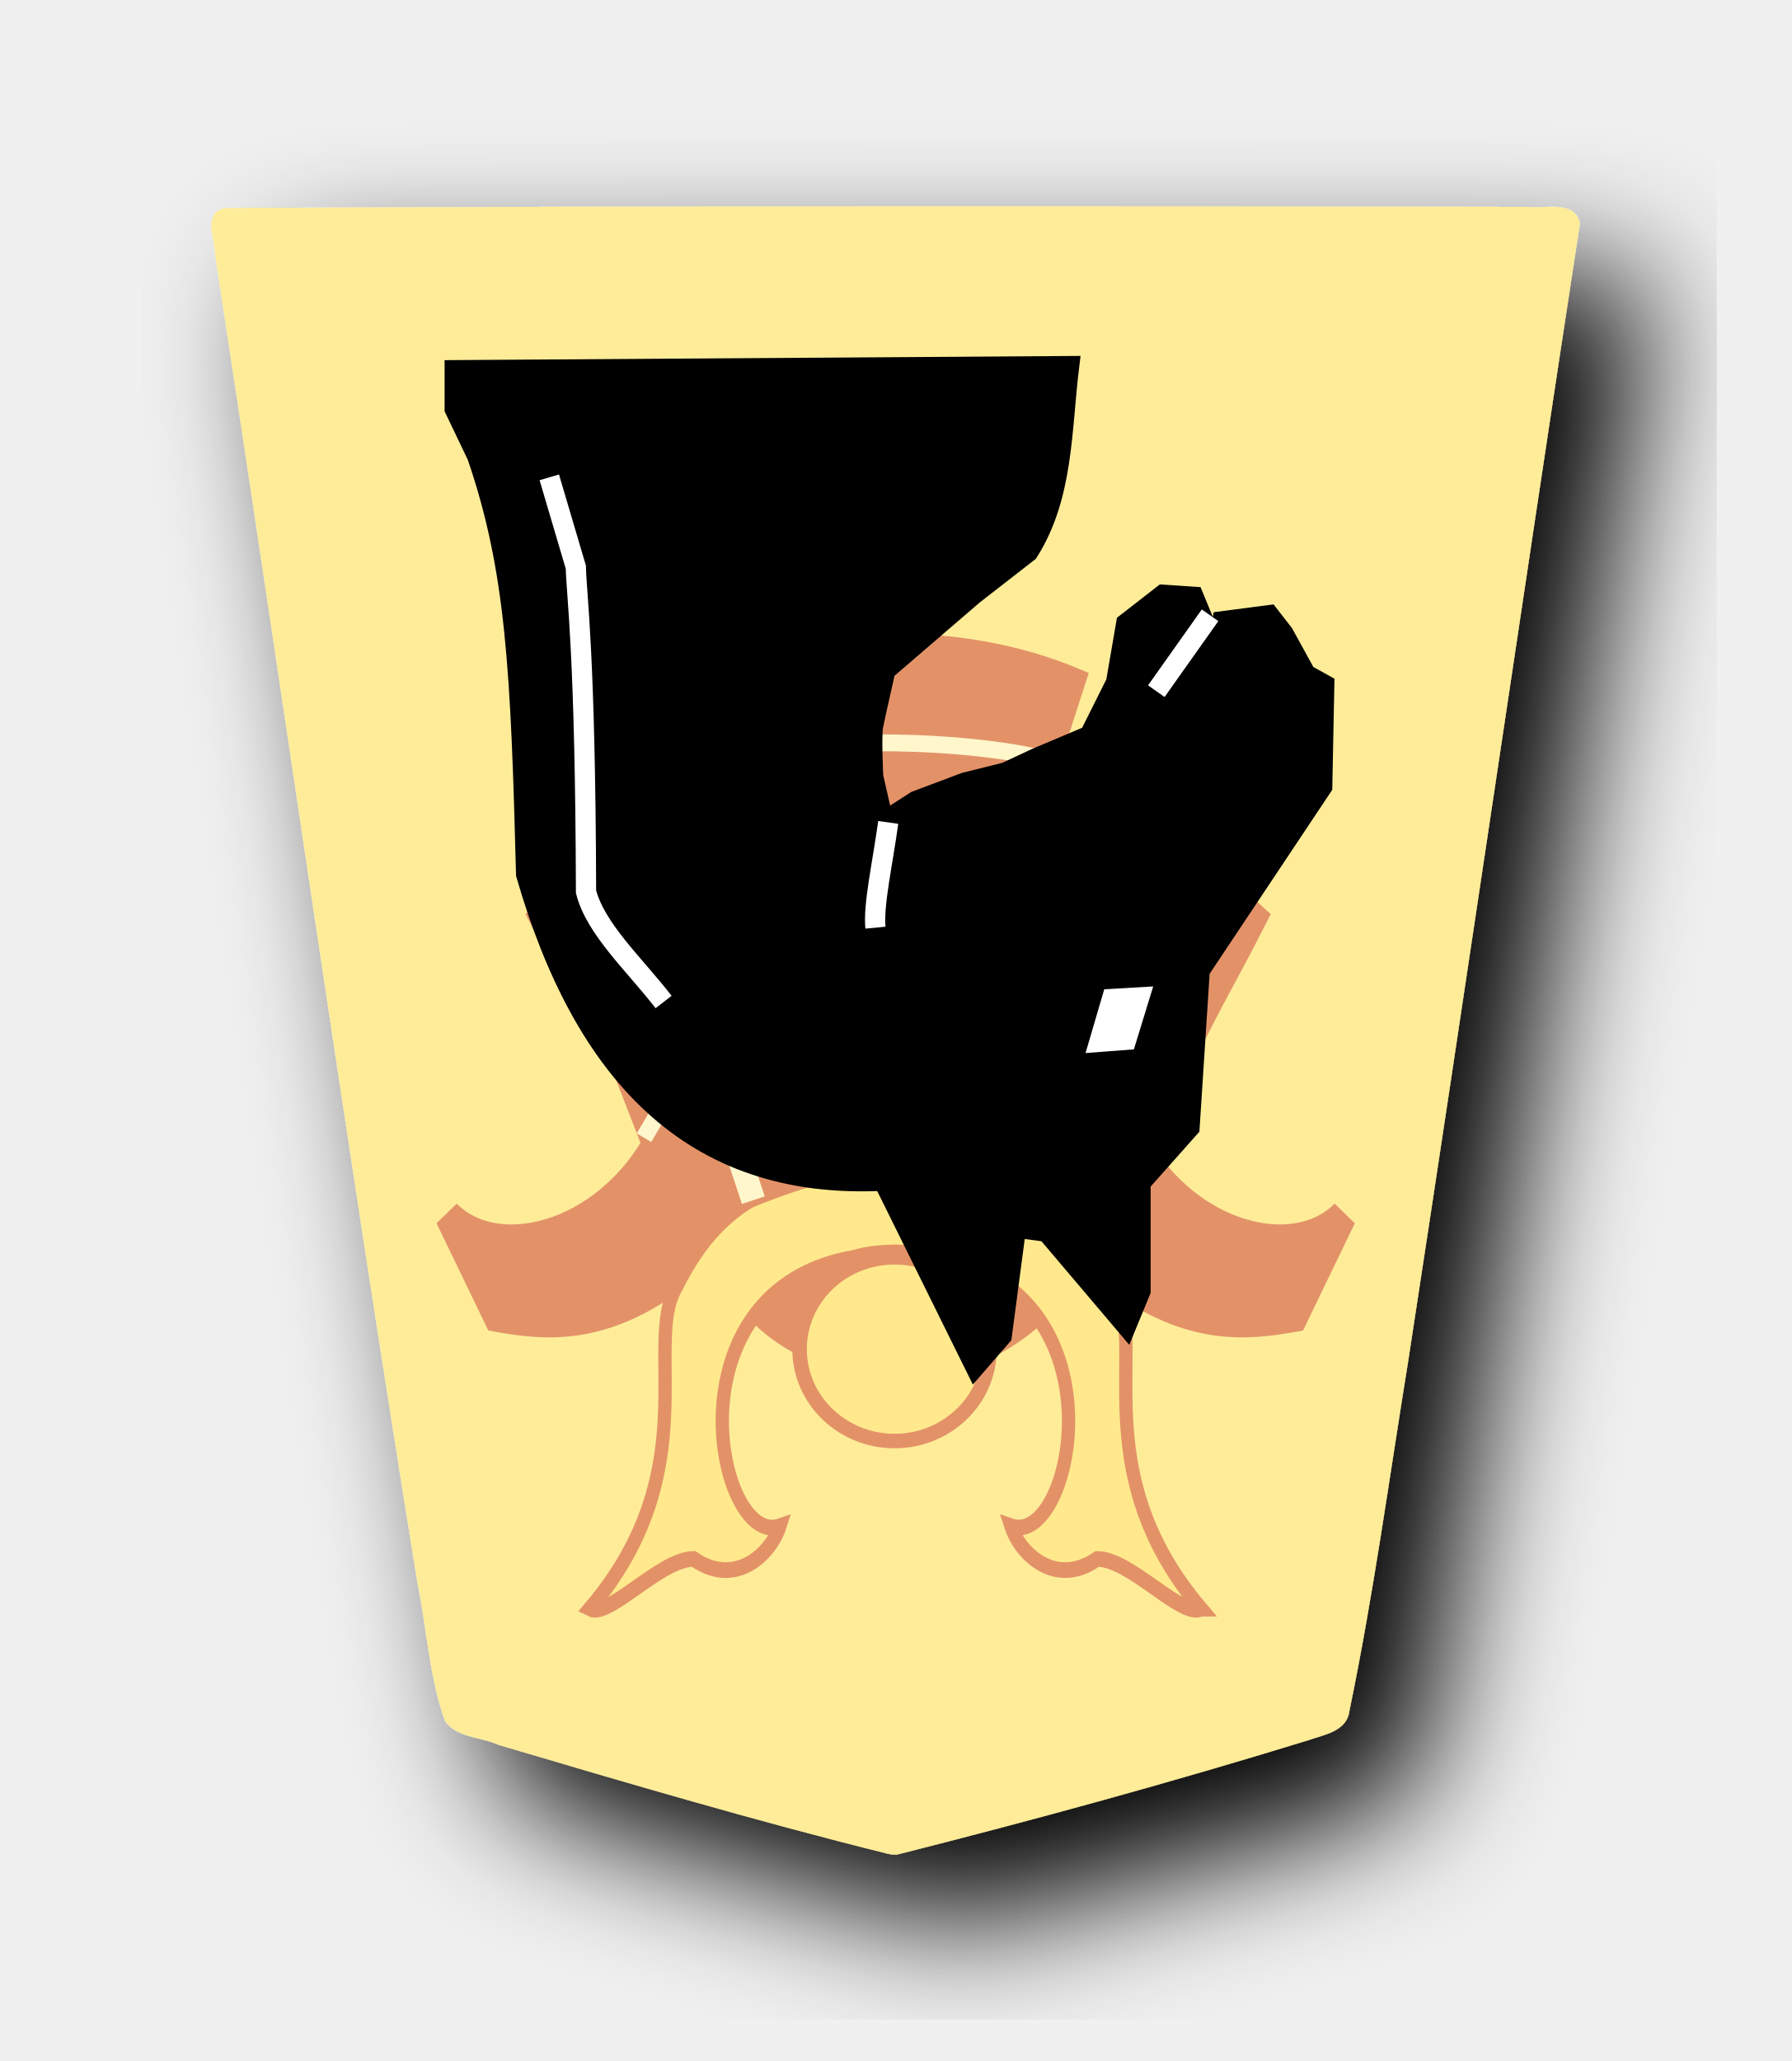
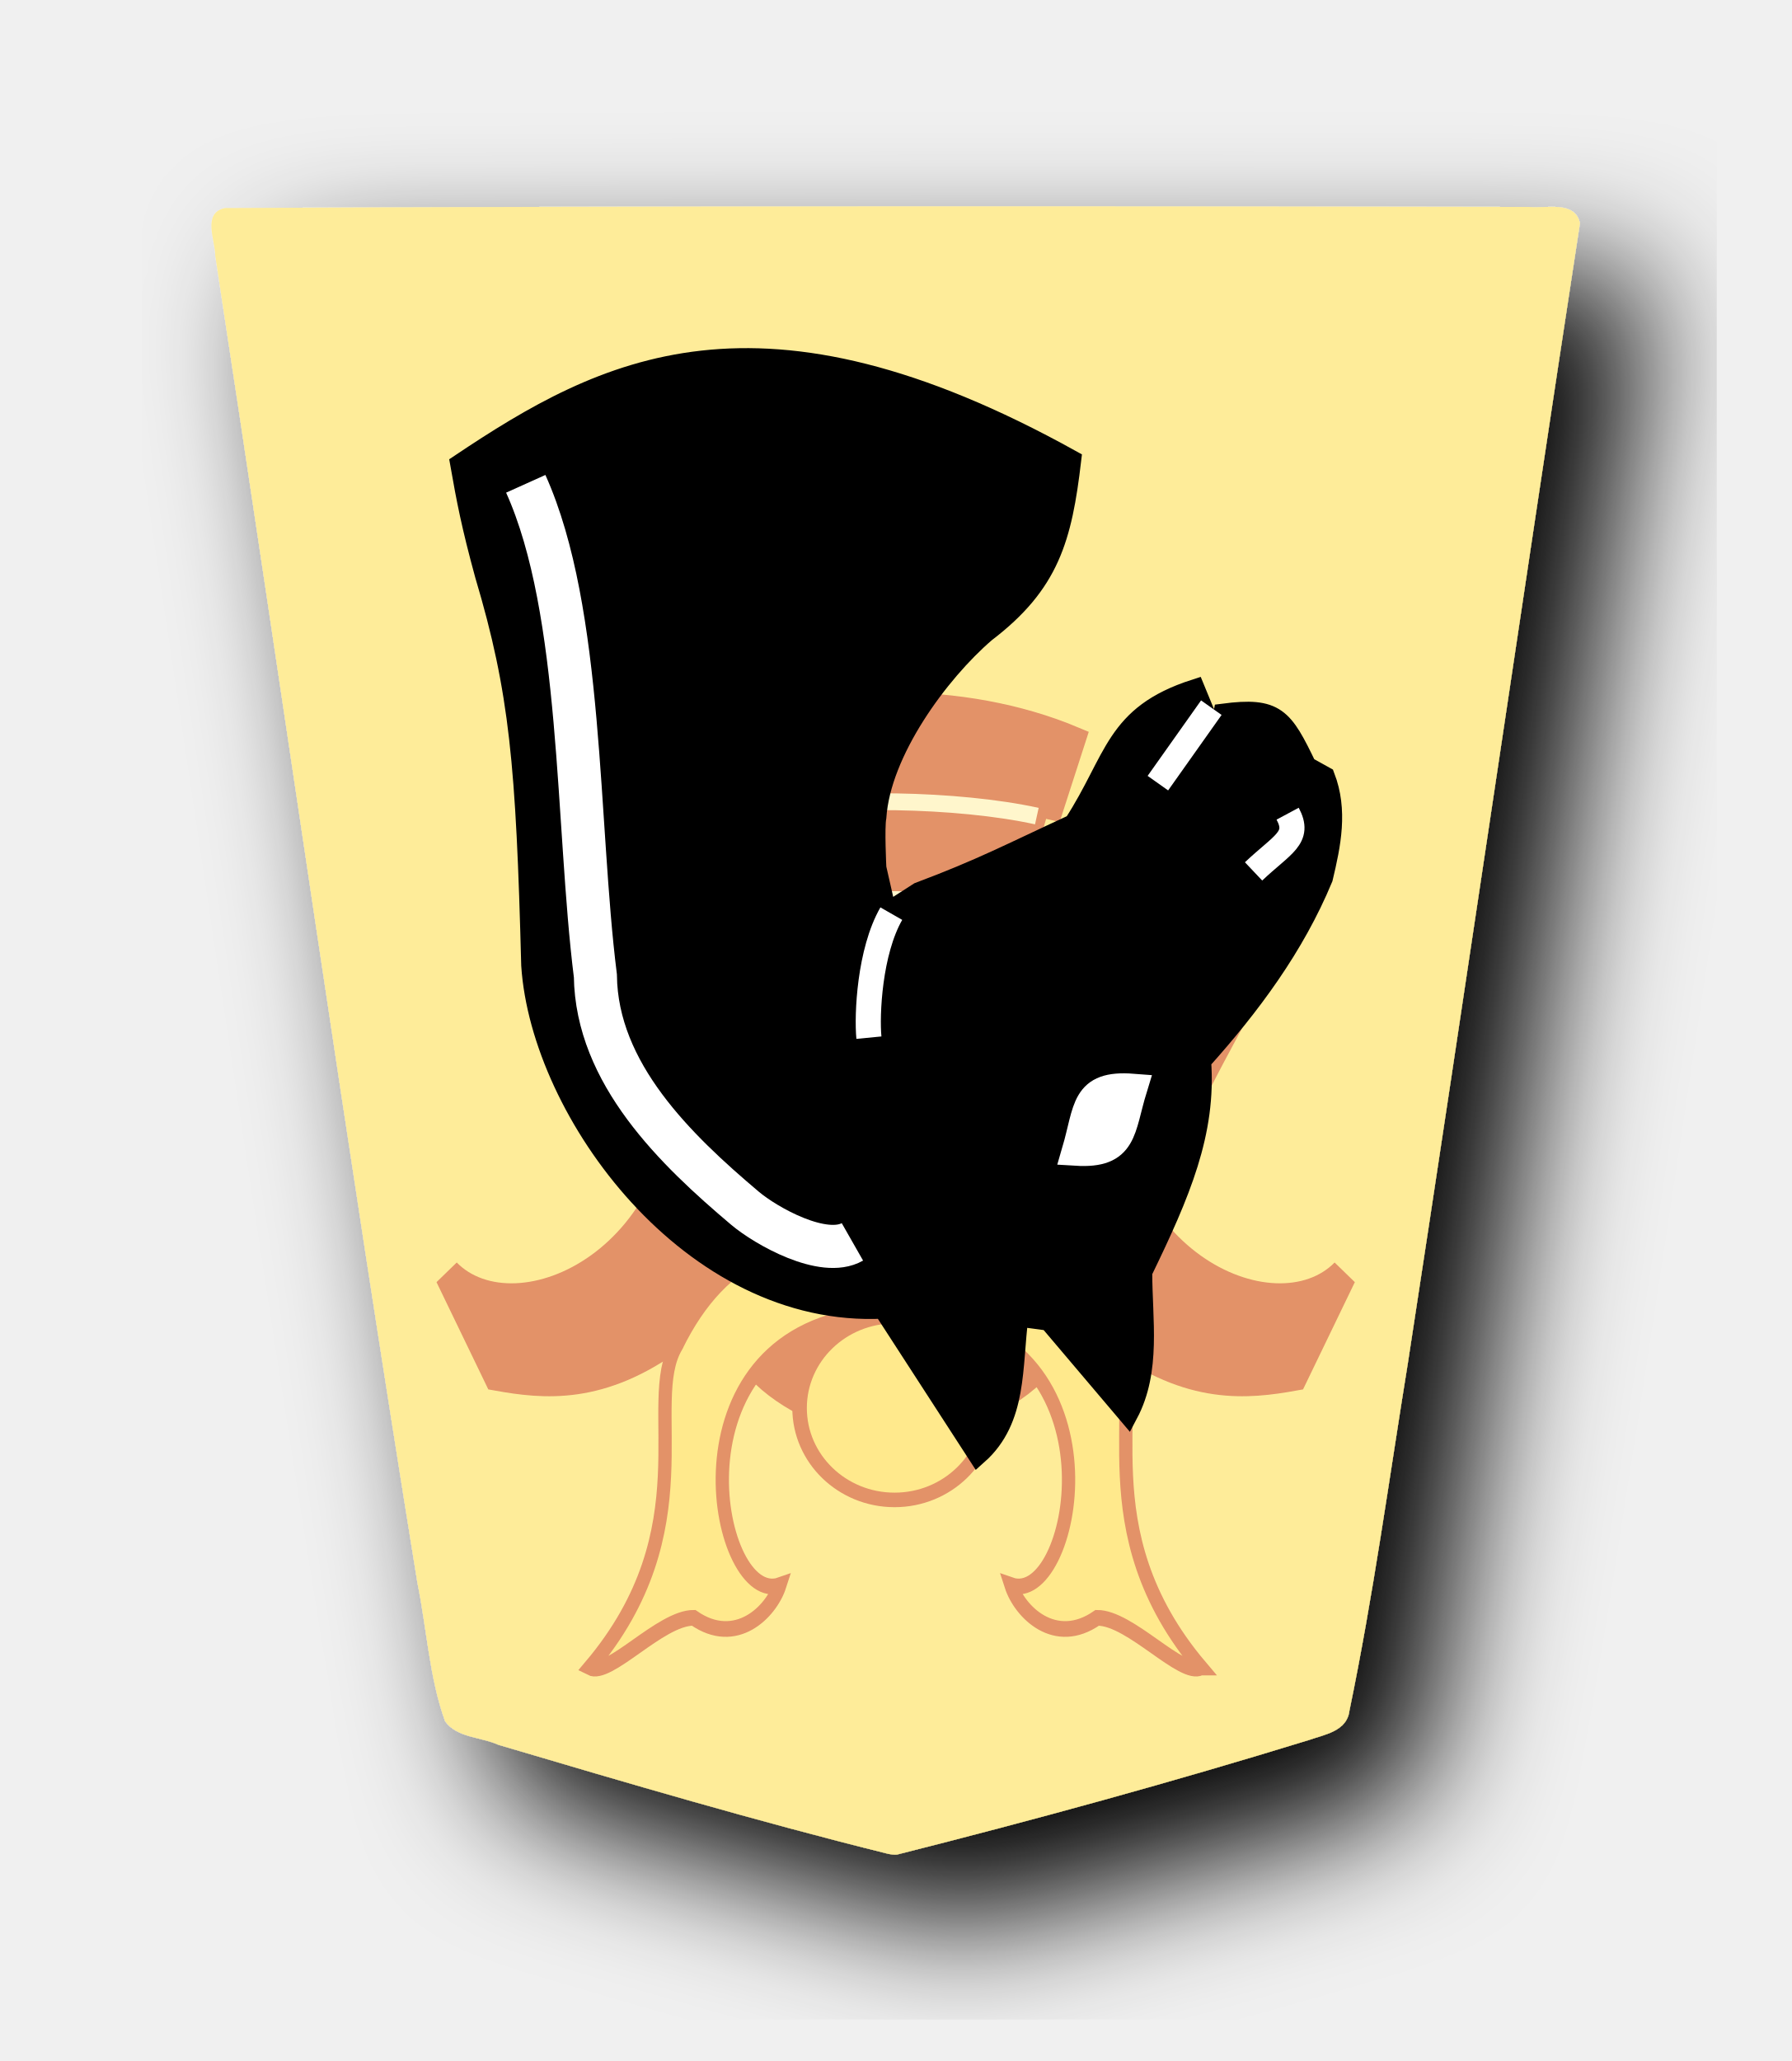
<svg xmlns="http://www.w3.org/2000/svg" width="52.157" height="60" version="1.1" id="svg1717">
  <defs id="defs1721">
    <filter style="color-interpolation-filters:sRGB" id="filter1552">
      <feFlood flood-opacity="0.498" flood-color="rgb(0,0,0)" result="flood" id="feFlood1542" />
      <feComposite in="flood" in2="SourceGraphic" operator="in" result="composite1" id="feComposite1544" />
      <feGaussianBlur in="composite1" stdDeviation="2.5" result="blur" id="feGaussianBlur1546" />
      <feOffset dx="4.57967e-15" dy="4.41314e-15" result="offset" id="feOffset1548" />
      <feComposite in="SourceGraphic" in2="offset" operator="over" result="composite2" id="feComposite1550" />
    </filter>
    <filter style="color-interpolation-filters:sRGB" id="filter1540">
      <feFlood flood-opacity="0.498" flood-color="rgb(0,0,0)" result="flood" id="feFlood1530" />
      <feComposite in="flood" in2="SourceGraphic" operator="in" result="composite1" id="feComposite1532" />
      <feGaussianBlur in="composite1" stdDeviation="2.5" result="blur" id="feGaussianBlur1534" />
      <feOffset dx="4.57967e-15" dy="4.41314e-15" result="offset" id="feOffset1536" />
      <feComposite in="SourceGraphic" in2="offset" operator="over" result="composite2" id="feComposite1538" />
    </filter>
    <filter id="drop-shadow-9">
      <feGaussianBlur in="SourceAlpha" result="blur" stdDeviation="2" id="feGaussianBlur5056" />
      <feOffset result="offsetBlur" dx="2" dy="2" id="feOffset5058" />
      <feBlend in="SourceGraphic" in2="offsetBlur" mode="normal" id="feBlend5060" />
    </filter>
    <filter id="drop-shadow-2">
      <feGaussianBlur in="SourceAlpha" result="blur" stdDeviation="2" id="feGaussianBlur6807" />
      <feOffset result="offsetBlur" dx="2" dy="2" id="feOffset6809" />
      <feBlend in="SourceGraphic" in2="offsetBlur" mode="normal" id="feBlend6811" />
    </filter>
    <filter id="drop-shadow-2-8">
      <feGaussianBlur in="SourceAlpha" result="blur" stdDeviation="2" id="feGaussianBlur6807-2" />
      <feOffset result="offsetBlur" dx="2" dy="2" id="feOffset6809-8" />
      <feBlend in="SourceGraphic" in2="offsetBlur" mode="normal" id="feBlend6811-0" />
    </filter>
    <filter id="drop-shadow-6">
      <feGaussianBlur in="SourceAlpha" result="blur" stdDeviation="2" id="feGaussianBlur5056-9" />
      <feOffset result="offsetBlur" dx="2" dy="2" id="feOffset5058-0" />
      <feBlend in="SourceGraphic" in2="offsetBlur" mode="normal" id="feBlend5060-9" />
    </filter>
    <filter id="drop-shadow-27">
      <feGaussianBlur in="SourceAlpha" result="blur" stdDeviation="2" id="feGaussianBlur5056-5" />
      <feOffset result="offsetBlur" dx="2" dy="2" id="feOffset5058-6" />
      <feBlend in="SourceGraphic" in2="offsetBlur" mode="normal" id="feBlend5060-96" />
    </filter>
    <filter id="drop-shadow-2-88">
      <feGaussianBlur in="SourceAlpha" result="blur" stdDeviation="2" id="feGaussianBlur6807-1" />
      <feOffset result="offsetBlur" dx="2" dy="2" id="feOffset6809-5" />
      <feBlend in="SourceGraphic" in2="offsetBlur" mode="normal" id="feBlend6811-7" />
    </filter>
  </defs>
  <filter id="drop-shadow">
    <feGaussianBlur in="SourceAlpha" result="blur" stdDeviation="2" id="feGaussianBlur1692" />
    <feOffset result="offsetBlur" dx="2" dy="2" id="feOffset1694" />
    <feBlend in="SourceGraphic" in2="offsetBlur" mode="normal" id="feBlend1696" />
  </filter>
  <g style="display:inline" id="g8876" transform="matrix(1,0,0,-1,-95.64097,81.11873)">
    <g id="g7764" transform="matrix(0.9818505,0,0,-0.9818505,-4.360504,104.3377)" style="fill:#feec99;fill-opacity:1;filter:url(#drop-shadow-2-88)">
      <g style="fill:#feec99;fill-opacity:1" id="g7762" transform="rotate(180,45.5785,23.8125)">
        <path id="path7760" d="m -37.299,-31.01 c -4.096,1.034 -8.171,2.152 -12.208,3.395 -0.467,0.163 -1.13,0.263 -1.201,0.865 -0.709,3.416 -1.178,6.885 -1.737,10.331 -1.73,11.255 -3.378,22.528 -5.1,33.78 0.155,0.682 1.013,0.424 1.51,0.48 12.894,0.025 25.788,0.03 38.68,-0.033 0.672,-0.156 0.28,-0.952 0.279,-1.409 -2.011,-13.12 -3.876,-26.263 -5.998,-39.366 -0.277,-1.356 -0.348,-2.782 -0.816,-4.087 -0.347,-0.497 -1.073,-0.468 -1.588,-0.704 -3.832,-1.137 -7.673,-2.267 -11.55,-3.231 -0.09,-0.017 -0.18,-0.032 -0.271,-0.021 z" style="fill:#feec99;fill-opacity:1" />
      </g>
    </g>
-     <g id="g10285" transform="rotate(180,114.337,28.80941)">
-       <g id="g8011-0" style="display:inline;opacity:0.5" transform="matrix(1,0,0,-1,-96.06928,61.92505)">
-         <g transform="translate(0.7627119,5.59322)" id="g7992-5">
-           <g style="display:inline" id="g4792-8-9" transform="matrix(0.7005504,0,0,0.7005504,30.93845,-14.96561)">
-             <g id="g4722-9-8" transform="translate(-71.19092,-1.25)">
-               <g style="stroke:#000000;stroke-width:1.2;stroke-miterlimit:4;stroke-dasharray:none" transform="translate(31.46625,-52.3259)" id="g4712-6-7">
-                 <path style="fill:#ffe680;stroke:#c83737;stroke-width:8.056;stroke-linecap:butt;stroke-linejoin:miter;stroke-miterlimit:4;stroke-dasharray:none;stroke-opacity:1" d="m 89.878,104.459 c 71.228,71.229 31.757,135.821 52.51,165.379 28.871,49.947 71.083,59.605 129.343,59.369 1.132,-0.005 2.27,-0.039 3.413,-0.104 1.143,0.064 2.28,0.099 3.413,0.104 58.26,0.236 100.472,-9.422 129.343,-59.369 20.752,-29.558 -18.718,-94.149 52.51,-165.379 -11.605,-5.015 -42.725,25.605 -62.898,25.525 -25.612,-15.171 -47.031,3.08 -52.251,16.777 37.839,-11.301 70.079,121.468 -45.538,137.914 -7.067,1.971 -16.164,2.514 -24.578,2.719 -8.414,-0.205 -17.511,-0.748 -24.578,-2.719 -115.617,-16.446 -83.377,-149.215 -45.538,-137.914 -5.22,-13.697 -26.639,-31.948 -52.251,-16.777 -20.172,0.08 -51.293,-30.539 -62.898,-25.525 z" id="path4702-1-8" transform="matrix(0.06852995,0,0,0.08094496,265.4334,113.5891)" />
-                 <path transform="matrix(0.06852995,0,0,0.08094496,265.4555,113.567)" style="fill:#c83737;stroke:#c83737;stroke-width:16.112;stroke-linecap:butt;stroke-linejoin:miter;stroke-miterlimit:4;stroke-dasharray:none;stroke-opacity:1" d="M 141.488,275.714 C 96.362,247.419 61.476,250.533 32.684,254.909 L 3.205,306.581 c 41.944,-36.203 152.117,6.577 144.443,111.867 7.771,-26.631 28.133,-63.418 39.832,-101.833 m 220.385,-40.901 c 45.126,-28.294 80.012,-25.181 108.804,-20.805 l 29.479,51.672 c -41.944,-36.203 -152.117,6.577 -144.443,111.867 -7.771,-26.631 -28.133,-63.418 -39.832,-101.833" id="path4704-4-9" />
-                 <path transform="matrix(0.06852995,0,0,0.08094496,265.4334,113.5891)" style="fill:#c83737;stroke:#c83737;stroke-width:16.112;stroke-linecap:butt;stroke-linejoin:miter;stroke-miterlimit:4;stroke-dasharray:none;stroke-opacity:1" d="m 128.121,339.223 -29.443,64.097 c -3.407,-2.033 6.609,9.491 -6.593,1.008 -14.054,23.338 -19.002,29.833 -33.969,54.715 21.968,17.086 24.658,18.309 46.106,25.56 13.293,-25.846 25.739,-42.374 44.638,-83.919 m 270.023,-61.462 29.443,64.097 c 3.407,-2.033 -6.609,9.491 6.593,1.008 14.054,23.338 19.002,29.833 33.969,54.715 -21.968,17.086 -24.658,18.309 -46.106,25.56 -13.293,-25.846 -25.739,-42.374 -44.638,-83.919" id="path4706-0-6" />
-                 <path style="fill:#c83737;stroke:#c83737;stroke-width:1.2;stroke-linecap:butt;stroke-linejoin:miter;stroke-miterlimit:4;stroke-dasharray:none;stroke-opacity:1" d="m 273.604,150.864 c 7.363,3.092 14.48,3.19 21.328,0 l -4.023,-11.781 c -5.552,2.376 -8.767,2.099 -13.5,0.437 z" id="path4708-6-8" />
-                 <path style="fill:none;stroke:#ffffff;stroke-width:1.2;stroke-linecap:butt;stroke-linejoin:miter;stroke-miterlimit:4;stroke-dasharray:none;stroke-opacity:1" d="m 277.188,142.28 c 4.811,1.655 8.506,2.056 13.826,-0.031" id="path4710-8-9" />
-               </g>
-               <path id="path4716-2-0" d="m 305.232,89.29 c 2.11,3.522 1.59,3.631 1.985,5.204 m 18.988,-5.204 c -2.11,3.522 -1.59,3.631 -1.985,5.204" style="fill:none;stroke:#ffffff;stroke-width:0.7;stroke-linecap:butt;stroke-linejoin:miter;stroke-miterlimit:4;stroke-dasharray:none;stroke-opacity:1" />
-               <path id="path4720-4-6" d="m 305.594,98.601 4.203,-11.856 m 11.863,-0.05 4.059,12.202" style="fill:none;stroke:#ffffff;stroke-width:1px;stroke-linecap:butt;stroke-linejoin:miter;stroke-opacity:1" />
-               <path style="fill:none;stroke:#ffffff;stroke-width:0.7;stroke-linecap:butt;stroke-linejoin:miter;stroke-miterlimit:4;stroke-dasharray:none;stroke-opacity:1" d="m 304.323,90.316 c 2.375,2.019 2.256,1.307 3.27,2.527 m 21.906,-2.527 c -2.375,2.019 -2.256,1.307 -3.27,2.527" id="path4800-6-6" transform="translate(-1.25,3.5625)" />
+     <g transform="matrix(-1,0,0,1,324.7433,-6.020463)" style="display:inline;opacity:0.5" id="g8011-0">
+       <g id="g7992-5" transform="translate(0.7627119,5.59322)">
+         <g transform="matrix(0.7005504,0,0,0.7005504,30.93845,-14.96561)" id="g4792-8-9" style="display:inline">
+           <g transform="translate(-71.19092,-1.25)" id="g4722-9-8">
+             <g id="g4712-6-7" transform="translate(31.46625,-52.3259)" style="stroke:#000000;stroke-width:1.2;stroke-miterlimit:4;stroke-dasharray:none">
+               <path transform="matrix(0.06852995,0,0,0.08094496,265.4334,113.5891)" id="path4702-1-8" d="m 89.878,104.459 c 71.228,71.229 31.757,135.821 52.51,165.379 28.871,49.947 71.083,59.605 129.343,59.369 1.132,-0.005 2.27,-0.039 3.413,-0.104 1.143,0.064 2.28,0.099 3.413,0.104 58.26,0.236 100.472,-9.422 129.343,-59.369 20.752,-29.558 -18.718,-94.149 52.51,-165.379 -11.605,-5.015 -42.725,25.605 -62.898,25.525 -25.612,-15.171 -47.031,3.08 -52.251,16.777 37.839,-11.301 70.079,121.468 -45.538,137.914 -7.067,1.971 -16.164,2.514 -24.578,2.719 -8.414,-0.205 -17.511,-0.748 -24.578,-2.719 -115.617,-16.446 -83.377,-149.215 -45.538,-137.914 -5.22,-13.697 -26.639,-31.948 -52.251,-16.777 -20.172,0.08 -51.293,-30.539 -62.898,-25.525 z" style="fill:#ffe680;stroke:#c83737;stroke-width:8.056;stroke-linecap:butt;stroke-linejoin:miter;stroke-miterlimit:4;stroke-dasharray:none;stroke-opacity:1" />
+               <path id="path4704-4-9" d="M 141.488,275.714 C 96.362,247.419 61.476,250.533 32.684,254.909 L 3.205,306.581 c 41.944,-36.203 152.117,6.577 144.443,111.867 7.771,-26.631 28.133,-63.418 39.832,-101.833 m 220.385,-40.901 c 45.126,-28.294 80.012,-25.181 108.804,-20.805 l 29.479,51.672 c -41.944,-36.203 -152.117,6.577 -144.443,111.867 -7.771,-26.631 -28.133,-63.418 -39.832,-101.833" style="fill:#c83737;stroke:#c83737;stroke-width:16.112;stroke-linecap:butt;stroke-linejoin:miter;stroke-miterlimit:4;stroke-dasharray:none;stroke-opacity:1" transform="matrix(0.06852995,0,0,0.08094496,265.4555,113.567)" />
+               <path id="path4706-0-6" d="m 128.121,339.223 -29.443,64.097 c -3.407,-2.033 6.609,9.491 -6.593,1.008 -14.054,23.338 -19.002,29.833 -33.969,54.715 21.968,17.086 24.658,18.309 46.106,25.56 13.293,-25.846 25.739,-42.374 44.638,-83.919 m 270.023,-61.462 29.443,64.097 c 3.407,-2.033 -6.609,9.491 6.593,1.008 14.054,23.338 19.002,29.833 33.969,54.715 -21.968,17.086 -24.658,18.309 -46.106,25.56 -13.293,-25.846 -25.739,-42.374 -44.638,-83.919" style="fill:#c83737;stroke:#c83737;stroke-width:16.112;stroke-linecap:butt;stroke-linejoin:miter;stroke-miterlimit:4;stroke-dasharray:none;stroke-opacity:1" transform="matrix(0.06852995,0,0,0.08094496,265.4334,113.5891)" />
+               <path id="path4708-6-8" d="m 273.604,150.864 c 7.363,3.092 14.48,3.19 21.328,0 l -4.023,-11.781 c -5.552,2.376 -8.767,2.099 -13.5,0.437 z" style="fill:#c83737;stroke:#c83737;stroke-width:1.2;stroke-linecap:butt;stroke-linejoin:miter;stroke-miterlimit:4;stroke-dasharray:none;stroke-opacity:1" />
+               <path id="path4710-8-9" d="m 277.188,142.28 c 4.811,1.655 8.506,2.056 13.826,-0.031" style="fill:none;stroke:#ffffff;stroke-width:1.2;stroke-linecap:butt;stroke-linejoin:miter;stroke-miterlimit:4;stroke-dasharray:none;stroke-opacity:1" />
            </g>
-             <path style="fill:#c83737;stroke:#c83737;stroke-width:1px;stroke-linecap:butt;stroke-linejoin:miter;stroke-opacity:1" d="m 239.024,80.489 c 3.438,-2.881 8.3,-2.42 11.037,0.135 -2.365,3.351 -9.495,2.306 -11.037,-0.135 z" id="path4728-2-7" />
-             <ellipse ry="3.818" rx="3.947" cy="79.253" cx="244.601" id="path4730-7-6" style="opacity:1;fill:#ffe680;fill-opacity:1;stroke:#c83737;stroke-width:0.604;stroke-linecap:butt;stroke-linejoin:miter;stroke-miterlimit:4;stroke-dasharray:none;stroke-opacity:1;paint-order:normal" />
-             <path id="path4767-7-4" d="m 240.019,99.645 -1.37,4.685 -0.575,-0.133 -0.928,2.873 c 4.644,1.952 10.662,1.844 14.496,0 l -0.928,-2.873 -0.575,0.133 -1.37,-4.685" style="fill:#c83737;stroke:#c83737;stroke-width:1px;stroke-linecap:butt;stroke-linejoin:miter;stroke-opacity:1" />
-             <path id="path4772-3-7" d="m 239.875,99.851 c 3.262,0.719 6.238,0.677 9,0.062" style="fill:none;stroke:#ffffff;stroke-width:0.7;stroke-linecap:butt;stroke-linejoin:miter;stroke-miterlimit:4;stroke-dasharray:none;stroke-opacity:1" />
-             <path style="fill:none;stroke:#ffffff;stroke-width:0.7;stroke-linecap:butt;stroke-linejoin:miter;stroke-miterlimit:4;stroke-dasharray:none;stroke-opacity:1" d="m 238.687,103.851 c 3.262,0.719 8.551,0.802 11.312,0.188" id="path4774-6-0" />
+             <path style="fill:none;stroke:#ffffff;stroke-width:0.7;stroke-linecap:butt;stroke-linejoin:miter;stroke-miterlimit:4;stroke-dasharray:none;stroke-opacity:1" d="m 305.232,89.29 c 2.11,3.522 1.59,3.631 1.985,5.204 m 18.988,-5.204 c -2.11,3.522 -1.59,3.631 -1.985,5.204" id="path4716-2-0" />
+             <path style="fill:none;stroke:#ffffff;stroke-width:1px;stroke-linecap:butt;stroke-linejoin:miter;stroke-opacity:1" d="m 305.594,98.601 4.203,-11.856 m 11.863,-0.05 4.059,12.202" id="path4720-4-6" />
+             <path transform="translate(-1.25,3.5625)" id="path4800-6-6" d="m 304.323,90.316 c 2.375,2.019 2.256,1.307 3.27,2.527 m 21.906,-2.527 c -2.375,2.019 -2.256,1.307 -3.27,2.527" style="fill:none;stroke:#ffffff;stroke-width:0.7;stroke-linecap:butt;stroke-linejoin:miter;stroke-miterlimit:4;stroke-dasharray:none;stroke-opacity:1" />
          </g>
+           <path id="path4728-2-7" d="m 239.024,80.489 c 3.438,-2.881 8.3,-2.42 11.037,0.135 -2.365,3.351 -9.495,2.306 -11.037,-0.135 z" style="fill:#c83737;stroke:#c83737;stroke-width:1px;stroke-linecap:butt;stroke-linejoin:miter;stroke-opacity:1" />
+           <ellipse style="opacity:1;fill:#ffe680;fill-opacity:1;stroke:#c83737;stroke-width:0.604;stroke-linecap:butt;stroke-linejoin:miter;stroke-miterlimit:4;stroke-dasharray:none;stroke-opacity:1;paint-order:normal" id="path4730-7-6" cx="244.601" cy="79.253" rx="3.947" ry="3.818" />
+           <path style="fill:#c83737;stroke:#c83737;stroke-width:1px;stroke-linecap:butt;stroke-linejoin:miter;stroke-opacity:1" d="m 240.019,99.645 -1.37,4.685 -0.575,-0.133 -0.928,2.873 c 4.644,1.952 10.662,1.844 14.496,0 l -0.928,-2.873 -0.575,0.133 -1.37,-4.685" id="path4767-7-4" />
+           <path style="fill:none;stroke:#ffffff;stroke-width:0.7;stroke-linecap:butt;stroke-linejoin:miter;stroke-miterlimit:4;stroke-dasharray:none;stroke-opacity:1" d="m 239.875,99.851 c 3.262,0.719 6.238,0.677 9,0.062" id="path4772-3-7" />
+           <path id="path4774-6-0" d="m 238.687,103.851 c 3.262,0.719 8.551,0.802 11.312,0.188" style="fill:none;stroke:#ffffff;stroke-width:0.7;stroke-linecap:butt;stroke-linejoin:miter;stroke-miterlimit:4;stroke-dasharray:none;stroke-opacity:1" />
        </g>
      </g>
-       <g transform="matrix(0.7365305,0,0,-0.7365305,-177.6618,61.55648)" id="g8333-4" style="display:inline;opacity:1">
-         <g id="g8329-9" transform="matrix(0.5770575,0,0,0.5770575,442.0274,27.09883)" style="stroke-width:1.386;stroke-miterlimit:4;stroke-dasharray:none">
-           <path id="path8321-6" d="m -112.144,62.364 -0.979,2.377 v 7.411 l -3.356,3.775 -0.699,10.767 -8.39,12.585 -0.14,6.992 1.258,0.699 1.538,2.797 0.979,1.258 3.216,-0.419 0.699,-3.496 0.979,-1.678 -0.699,4.475 0.979,2.377 2.097,0.14 2.517,-1.958 0.699,-4.055 1.818,-3.636 3.636,-1.538 2.097,-0.979 2.797,-0.699 3.356,-1.258 1.958,-1.258 2.936,-4.894 -2.657,4.754 0.699,3.076 c 0,0 0.14,2.797 0,3.496 -0.14,0.699 -0.839,3.775 -0.839,3.775 l -6.013,5.174 -3.775,2.936 c -2.415,3.807 -2.26,8.363 -2.797,12.725 l 42.089,-0.28 v -2.657 l -1.538,-3.216 c -2.688,-7.818 -2.996,-14.833 -3.356,-28.665 -3.891,-13.476 -11.271,-21.647 -24.47,-20.975 l -6.292,-12.725 -1.818,2.097 -0.979,7.411 -2.097,-0.28 z" style="fill:#000000;stroke:#000000;stroke-width:1.386;stroke-linecap:butt;stroke-linejoin:miter;stroke-miterlimit:4;stroke-dasharray:none;stroke-opacity:1" />
-           <path id="path8323-1" d="m -95.839,96.831 c 0.392,-2.847 1.028,-5.639 0.876,-7.21" style="fill:none;stroke:#ffffff;stroke-width:1.386;stroke-linecap:butt;stroke-linejoin:miter;stroke-miterlimit:4;stroke-dasharray:none;stroke-opacity:1" />
-           <path id="path8325-9" d="m -110.304,81.801 -1.84,0.14 -0.892,2.905 1.871,-0.108 z" style="fill:#ffffff;stroke:#ffffff;stroke-width:1.386;stroke-linecap:butt;stroke-linejoin:miter;stroke-miterlimit:4;stroke-dasharray:none;stroke-opacity:1" />
-           <path id="path8327-2" d="m -80.451,84.53 c 1.985,2.564 4.656,4.987 5.314,7.551 0.047,16.485 0.653,20.229 0.699,22.233 l 1.818,6.153" style="fill:none;stroke:#ffffff;stroke-width:1.386;stroke-linecap:butt;stroke-linejoin:miter;stroke-miterlimit:4;stroke-dasharray:none;stroke-opacity:1" />
+     </g>
+     <g id="g12482" transform="matrix(-1.045406,0,0,1.045406,148.8925,18.79133)">
+       <g transform="matrix(0.7005504,0,0,0.7005504,-244.8044,-23.95103)" id="g8333" style="display:inline">
+         <g id="g8329" transform="matrix(0.5770575,0,0,0.5770575,442.0274,27.09883)" style="stroke-width:1.386;stroke-miterlimit:4;stroke-dasharray:none">
+           <path id="path8321" d="m -112.144,62.364 c -1.6,3.019 -0.979,6.472 -0.979,9.788 -2.637,5.433 -4.421,9.611 -4.055,14.542 -3.426,3.817 -6.439,7.882 -8.39,12.585 -0.556,2.331 -1.037,4.661 -0.14,6.992 l 1.258,0.699 c 1.623,3.364 2.101,4.109 5.733,3.636 l 0.699,-3.496 0.979,-1.678 -0.699,4.475 0.979,2.377 c 5.562,-1.791 5.436,-4.784 8.354,-9.286 4.416,-2.04 6.332,-3.073 10.663,-4.697 l 1.958,-1.258 2.936,-4.894 -2.657,4.754 0.699,3.076 c 0,0 0.14,2.797 0,3.496 -0.295,4.507 -4.288,9.949 -7.519,12.729 -4.418,3.365 -5.27,6.49 -5.905,11.881 21.57,11.971 32.153,6.364 42.089,-0.28 -0.435,-2.472 -0.771,-4.234 -1.702,-7.638 -2.388,-8.008 -2.832,-13.068 -3.192,-26.9 -0.667,-10.141 -11.049,-24.316 -24.248,-23.643 l -6.515,-10.056 c -2.743,2.442 -2.342,6.067 -2.797,9.508 l -2.097,-0.28 z" style="fill:#000000;stroke:#000000;stroke-width:1.386;stroke-linecap:butt;stroke-linejoin:miter;stroke-miterlimit:4;stroke-dasharray:none;stroke-opacity:1" />
+           <path id="path8323" d="m -95.839,96.831 c 1.504,-2.624 1.695,-6.973 1.543,-8.544" style="fill:none;stroke:#ffffff;stroke-width:1.732;stroke-linecap:butt;stroke-linejoin:miter;stroke-miterlimit:4;stroke-dasharray:none;stroke-opacity:1" />
+           <path id="path8325" d="m -108.574,80.454 c -3.305,-0.203 -3.029,1.49 -3.91,4.358 3.366,0.262 3.052,-1.43 3.91,-4.358 z" style="fill:#ffffff;stroke:#ffffff;stroke-width:1.984;stroke-linecap:butt;stroke-linejoin:miter;stroke-miterlimit:4;stroke-dasharray:none;stroke-opacity:1" />
+           <path id="path8327" d="m -93.159,74.22 c 1.994,-1.137 5.955,1.095 7.399,2.315 4.785,4.041 10.223,9.278 10.309,16.017 1.316,10.47 0.825,25.073 4.797,33.888" style="fill:none;stroke:#ffffff;stroke-width:2.968;stroke-linecap:butt;stroke-linejoin:miter;stroke-miterlimit:4;stroke-dasharray:none;stroke-opacity:1" />
        </g>
-         <path style="fill:none;stroke:#ffffff;stroke-width:0.8;stroke-linecap:butt;stroke-linejoin:miter;stroke-miterlimit:4;stroke-dasharray:none;stroke-opacity:1" d="m 374,91.163 2.125,-3" id="path8331-1" />
+         <path style="fill:none;stroke:#ffffff;stroke-width:0.999;stroke-linecap:butt;stroke-linejoin:miter;stroke-miterlimit:4;stroke-dasharray:none;stroke-opacity:1" d="m 374,91.163 2.125,-3" id="path8331" />
      </g>
+       <path style="display:inline;fill:none;stroke:#ffffff;stroke-width:0.7;stroke-linecap:butt;stroke-linejoin:miter;stroke-miterlimit:4;stroke-dasharray:none;stroke-opacity:1" d="m 15.076,36.961 c -0.362,-0.676 0.138,-0.84 0.949,-1.607" id="path8331-6" />
    </g>
  </g>
</svg>
